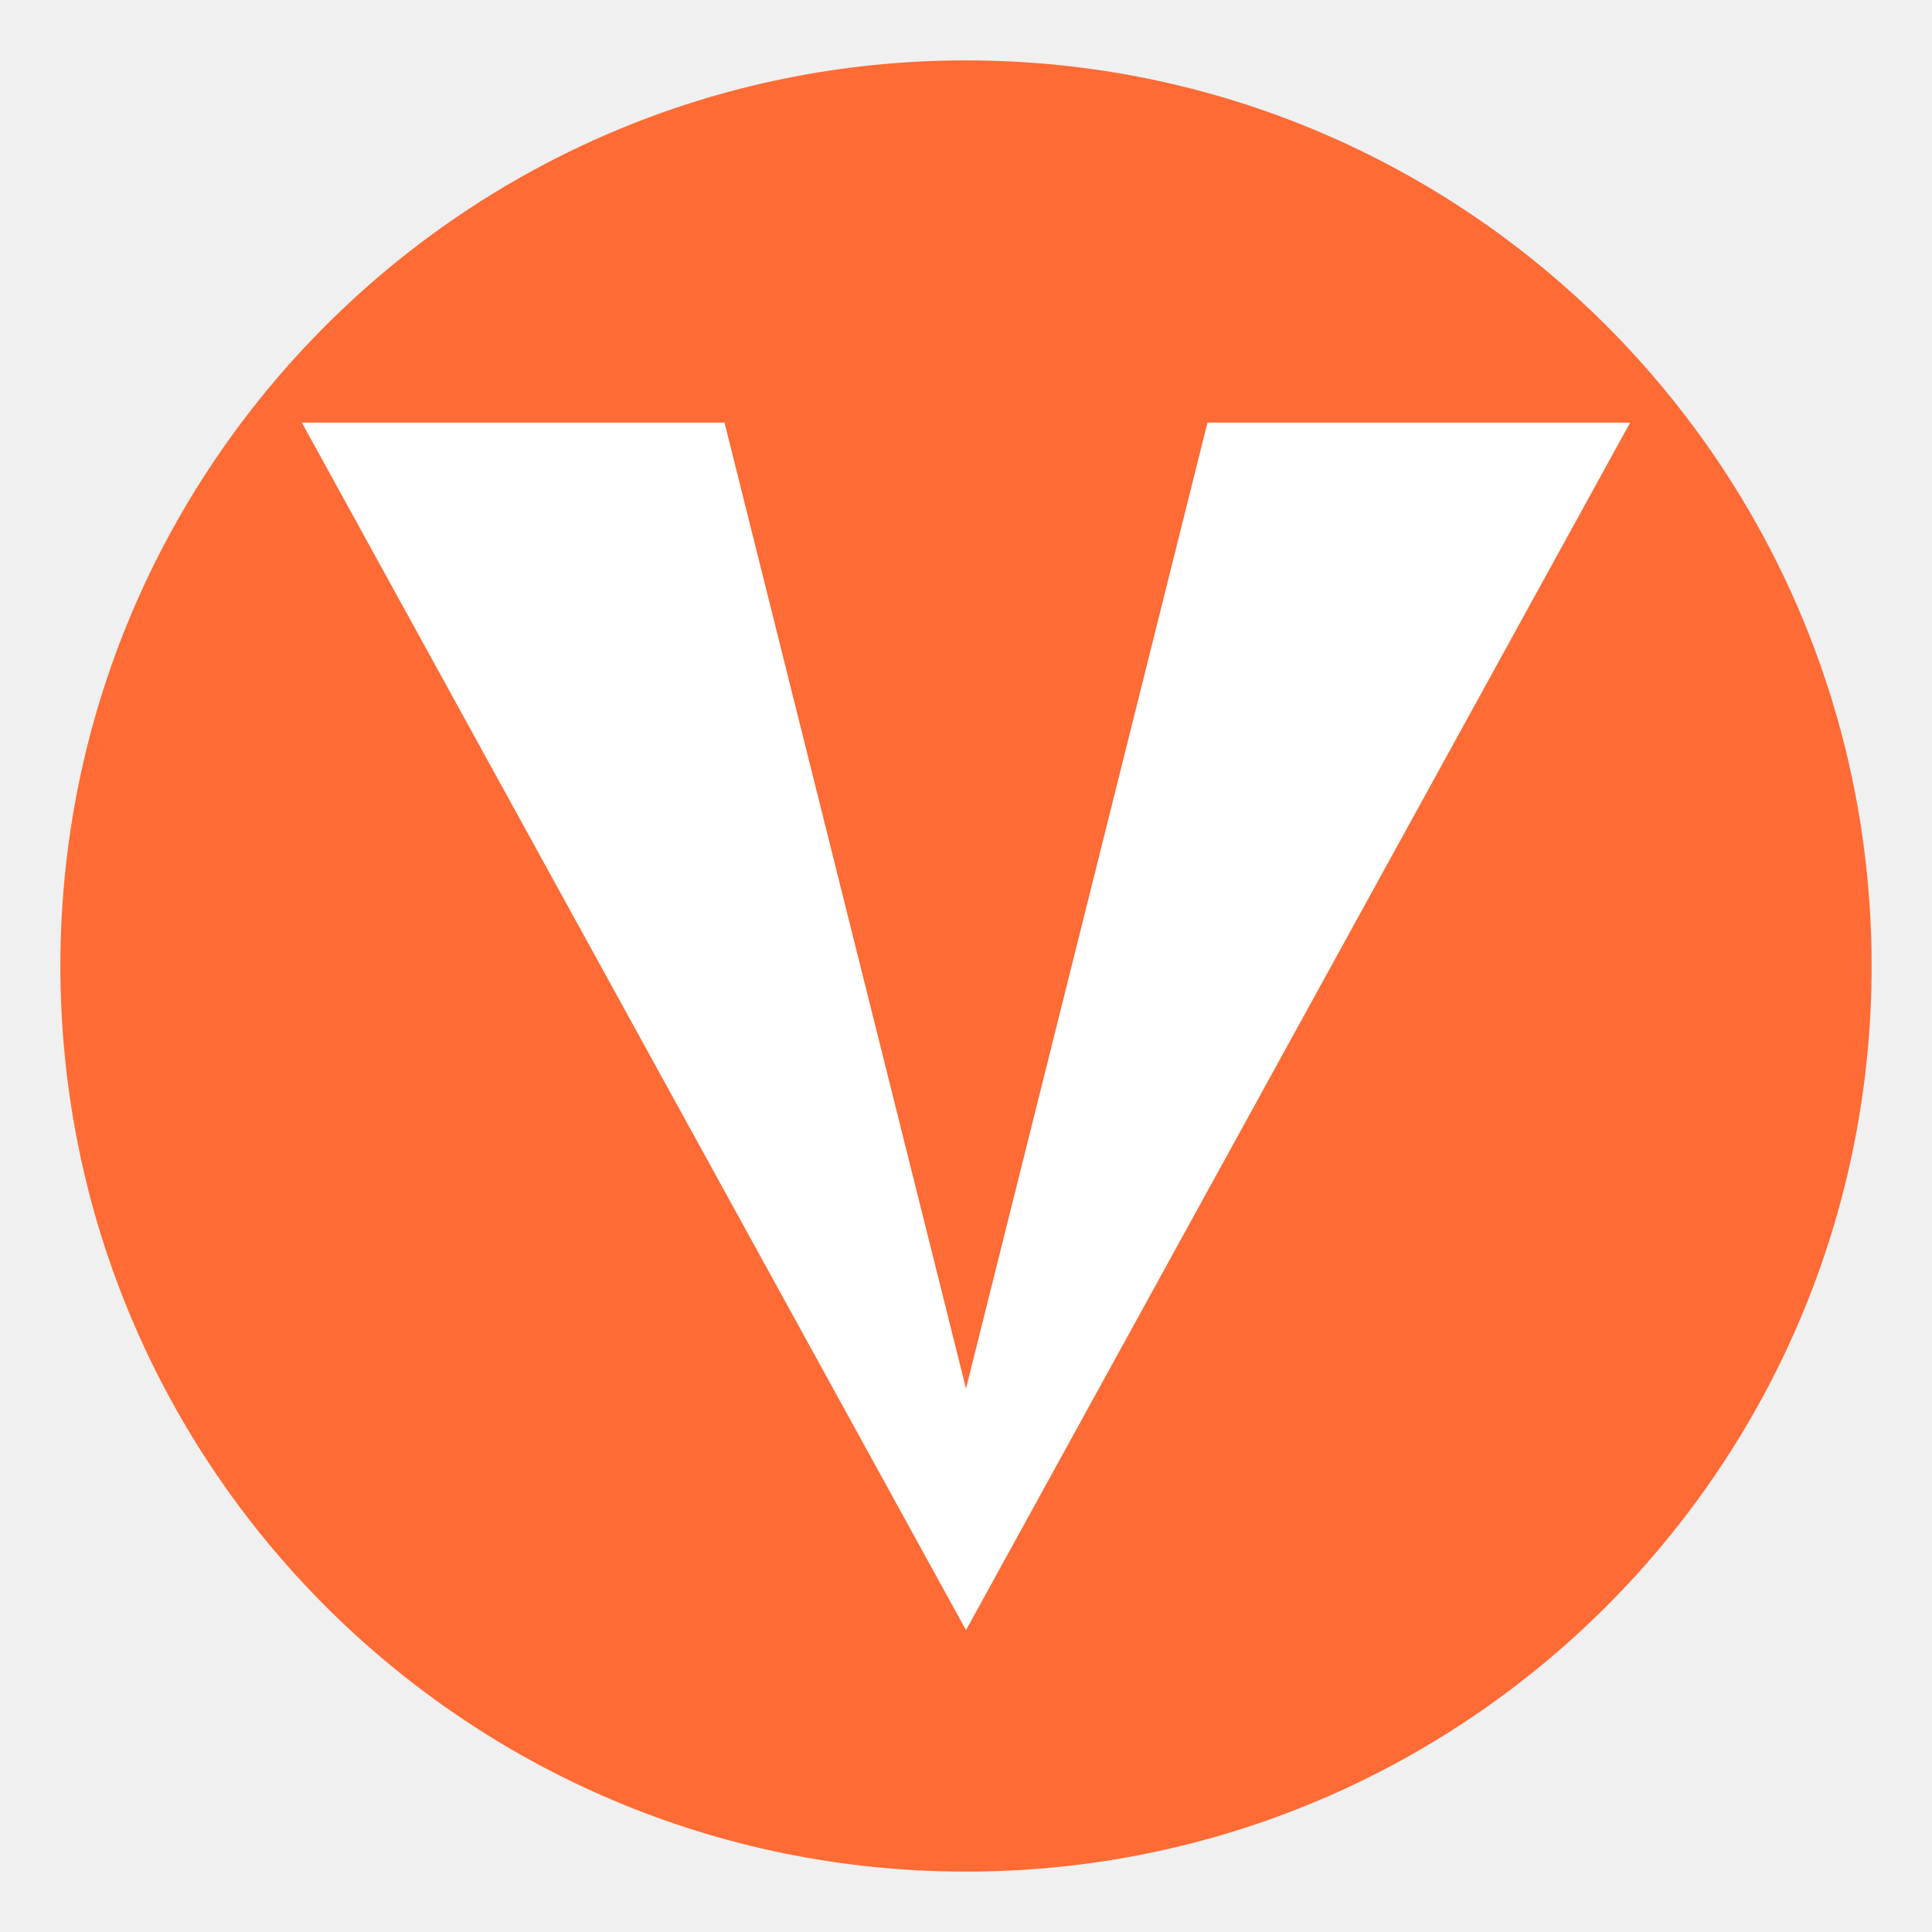
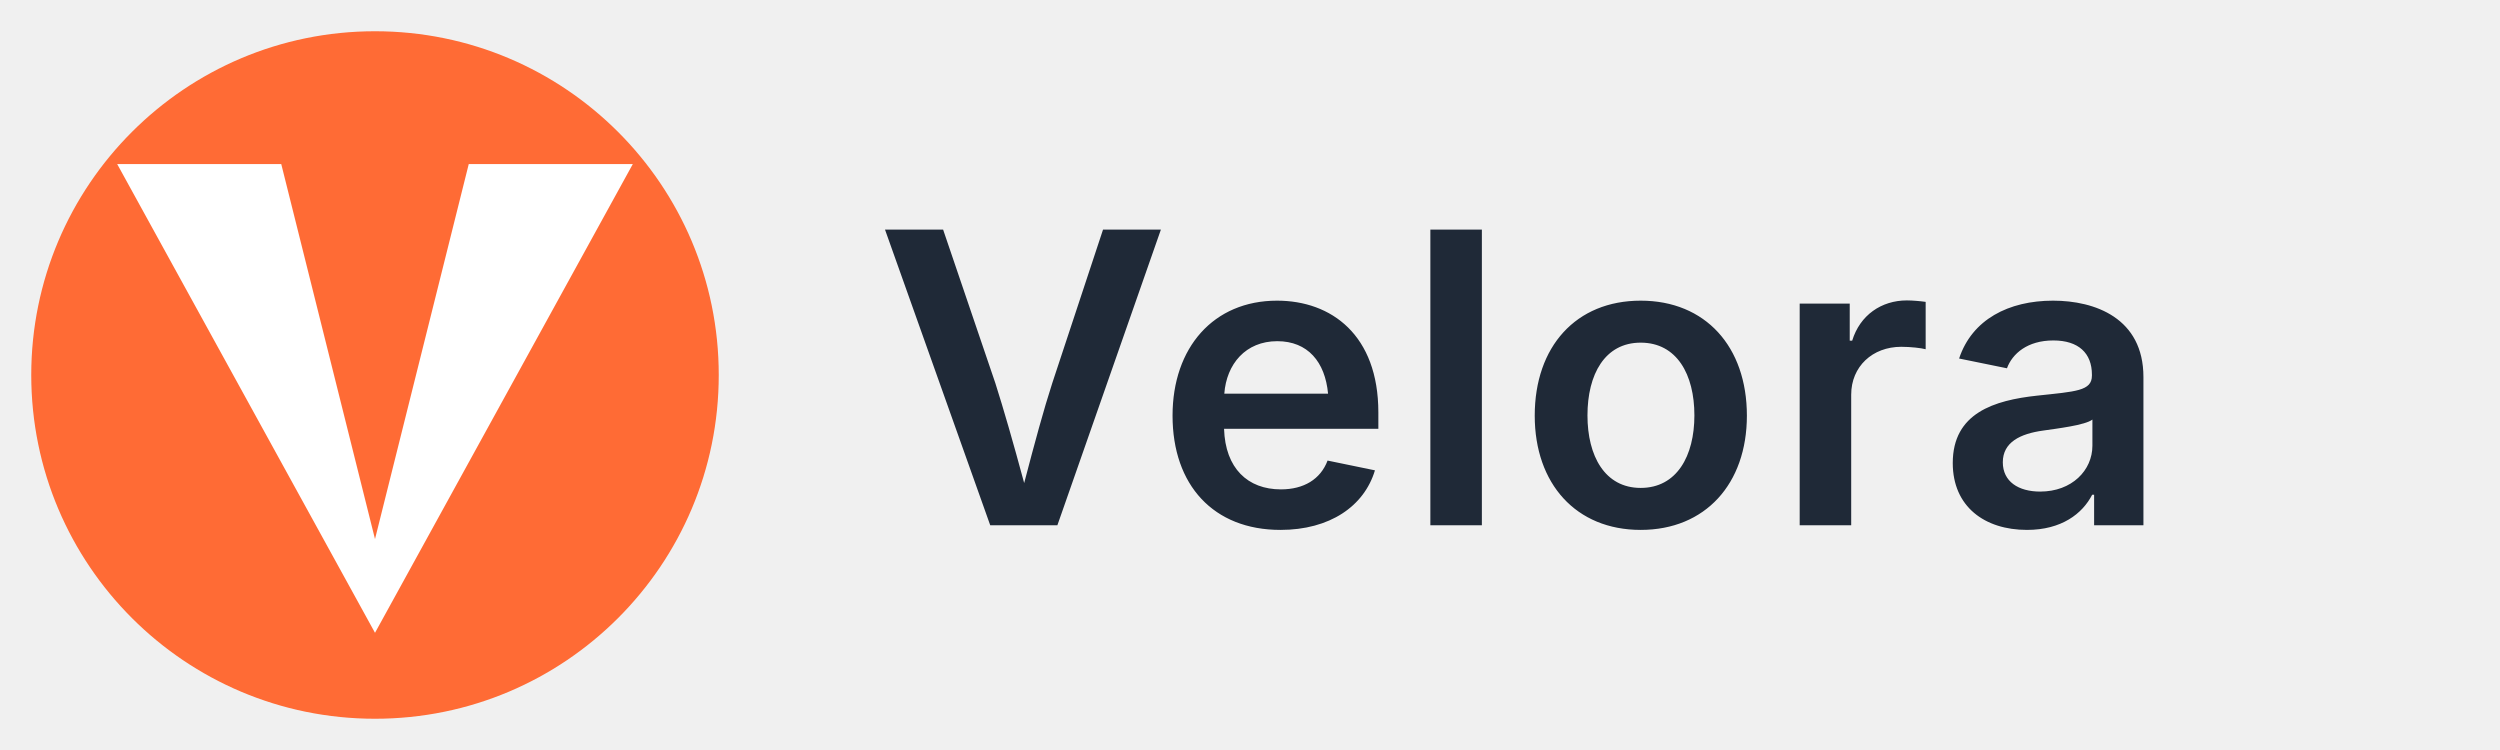
- <svg xmlns="http://www.w3.org/2000/svg" width="32" height="32" viewBox="0 0 32 32">
-   <circle cx="16" cy="16" r="15" fill="#ff6b35" />
-   <path d="M 5,7 L 12,7 L 16,23 L 20,7 L 27,7 L 16,27 Z" fill="white" />
+ <svg xmlns="http://www.w3.org/2000/svg" width="160" height="48" viewBox="0 0 160 48">
+   <circle cx="24" cy="24" r="22" fill="#ff6b35" />
+   <path d="M 7.5,10.5 L 18,10.5 L 24,34.5 L 30,10.5 L 40.5,10.5 L 24,40.5 Z" fill="white" />
+   <text x="56" y="24" font-family="Inter, -apple-system, BlinkMacSystemFont, system-ui, sans-serif" font-size="26" font-weight="600" fill="#1f2937" dominant-baseline="middle" letter-spacing="0.5">Velora</text>
</svg>
